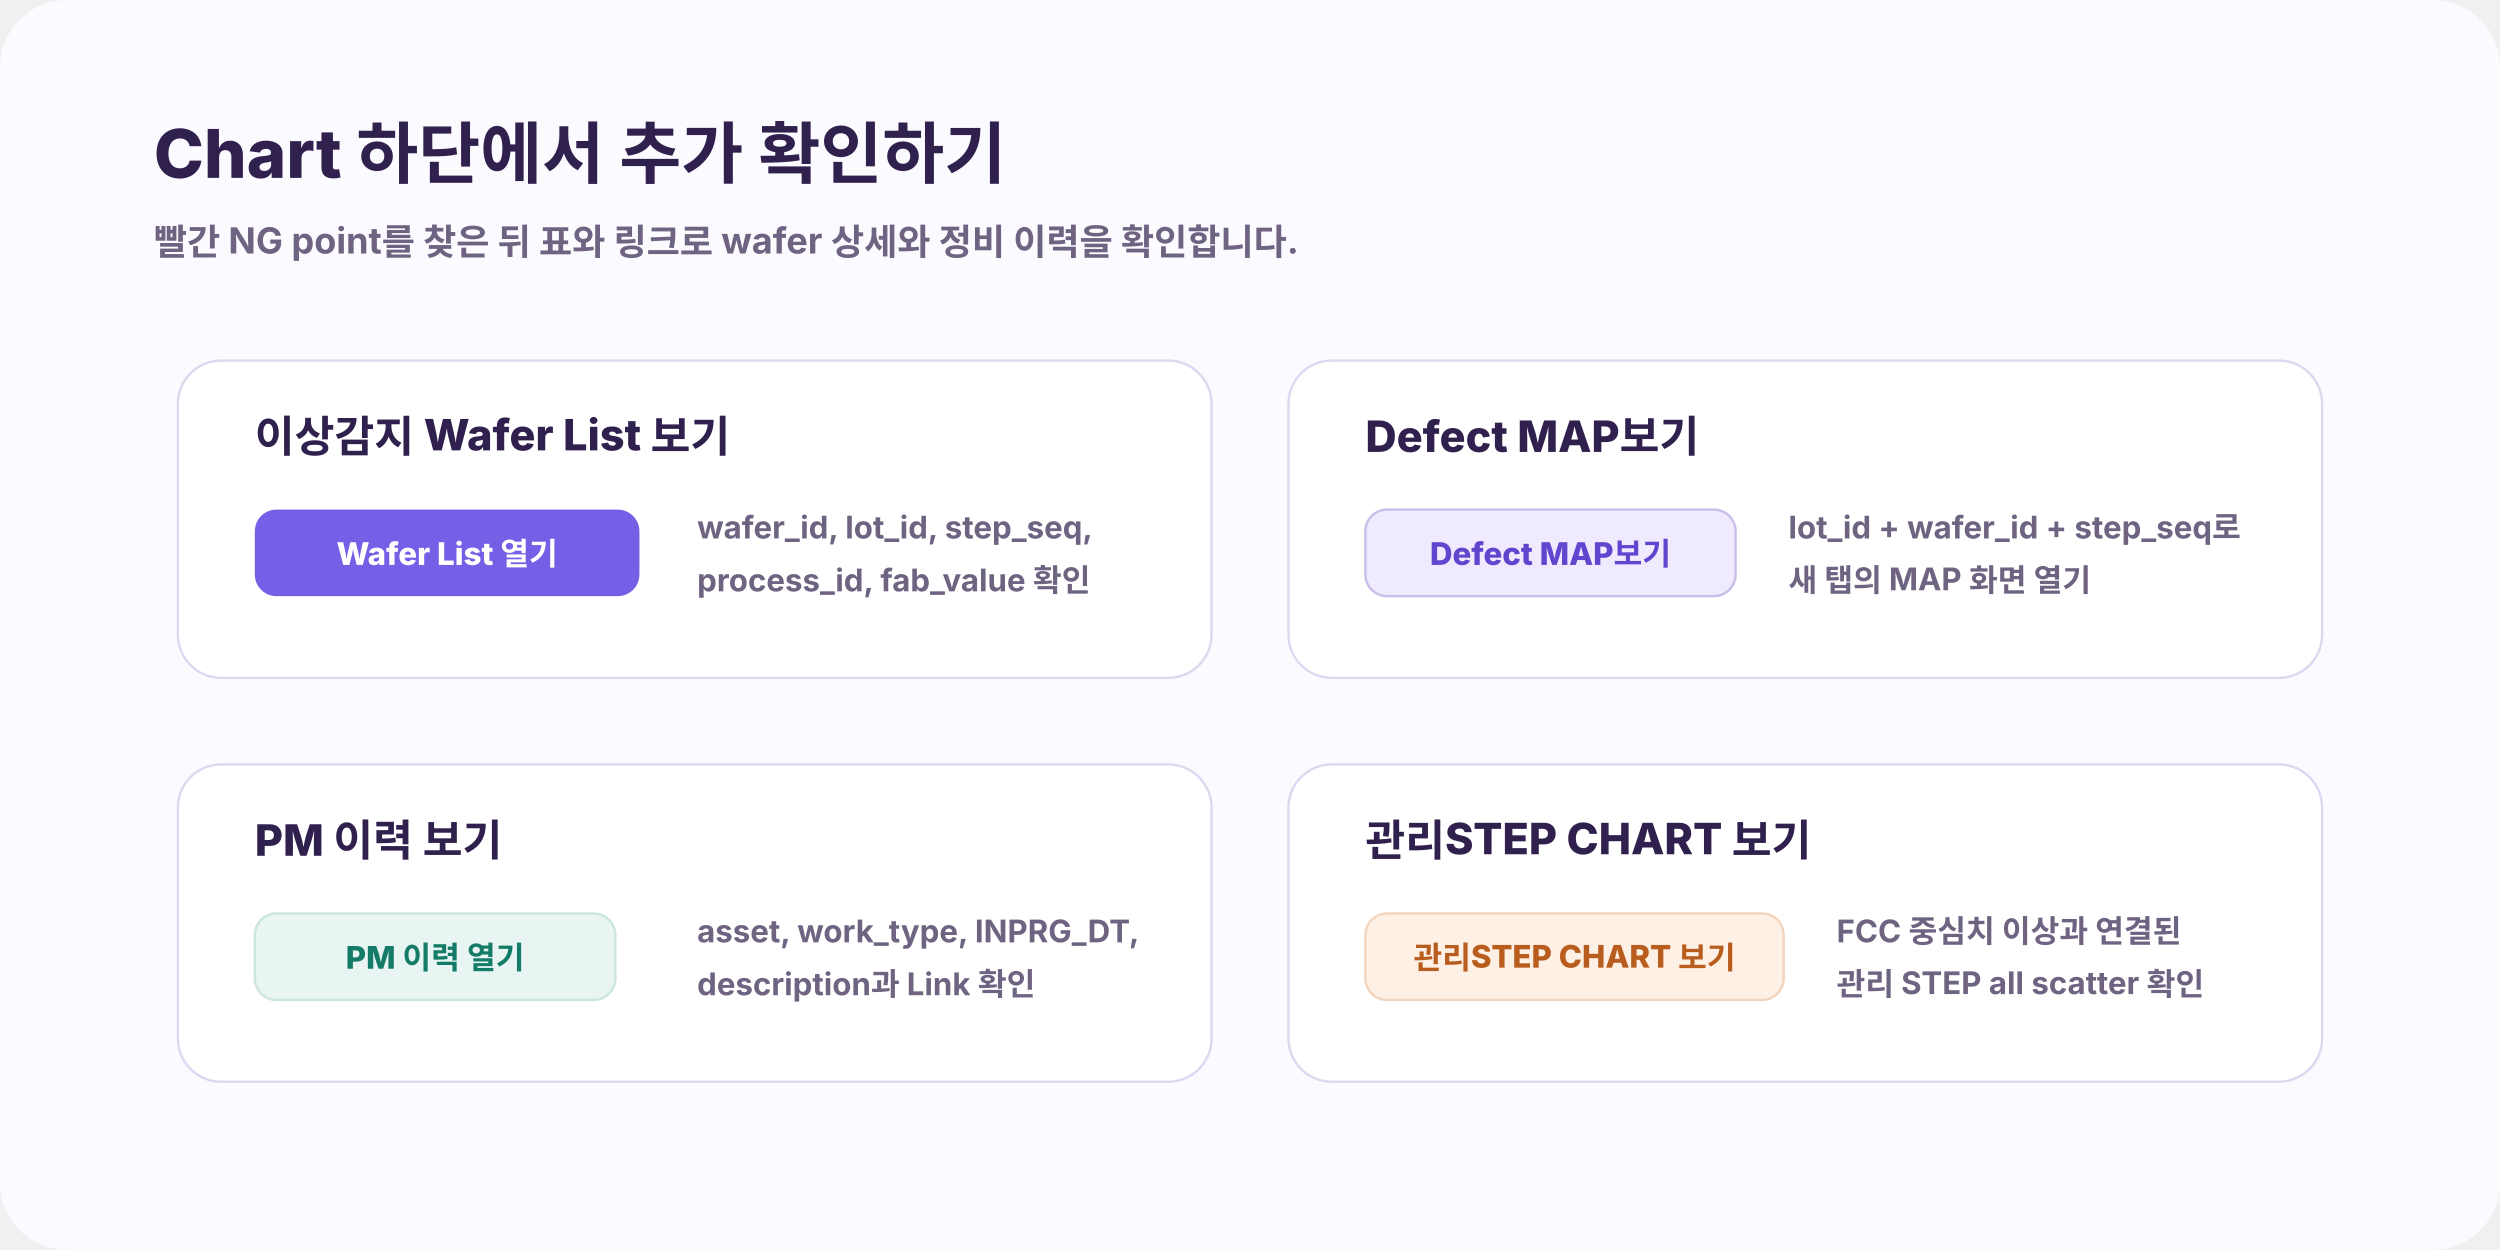
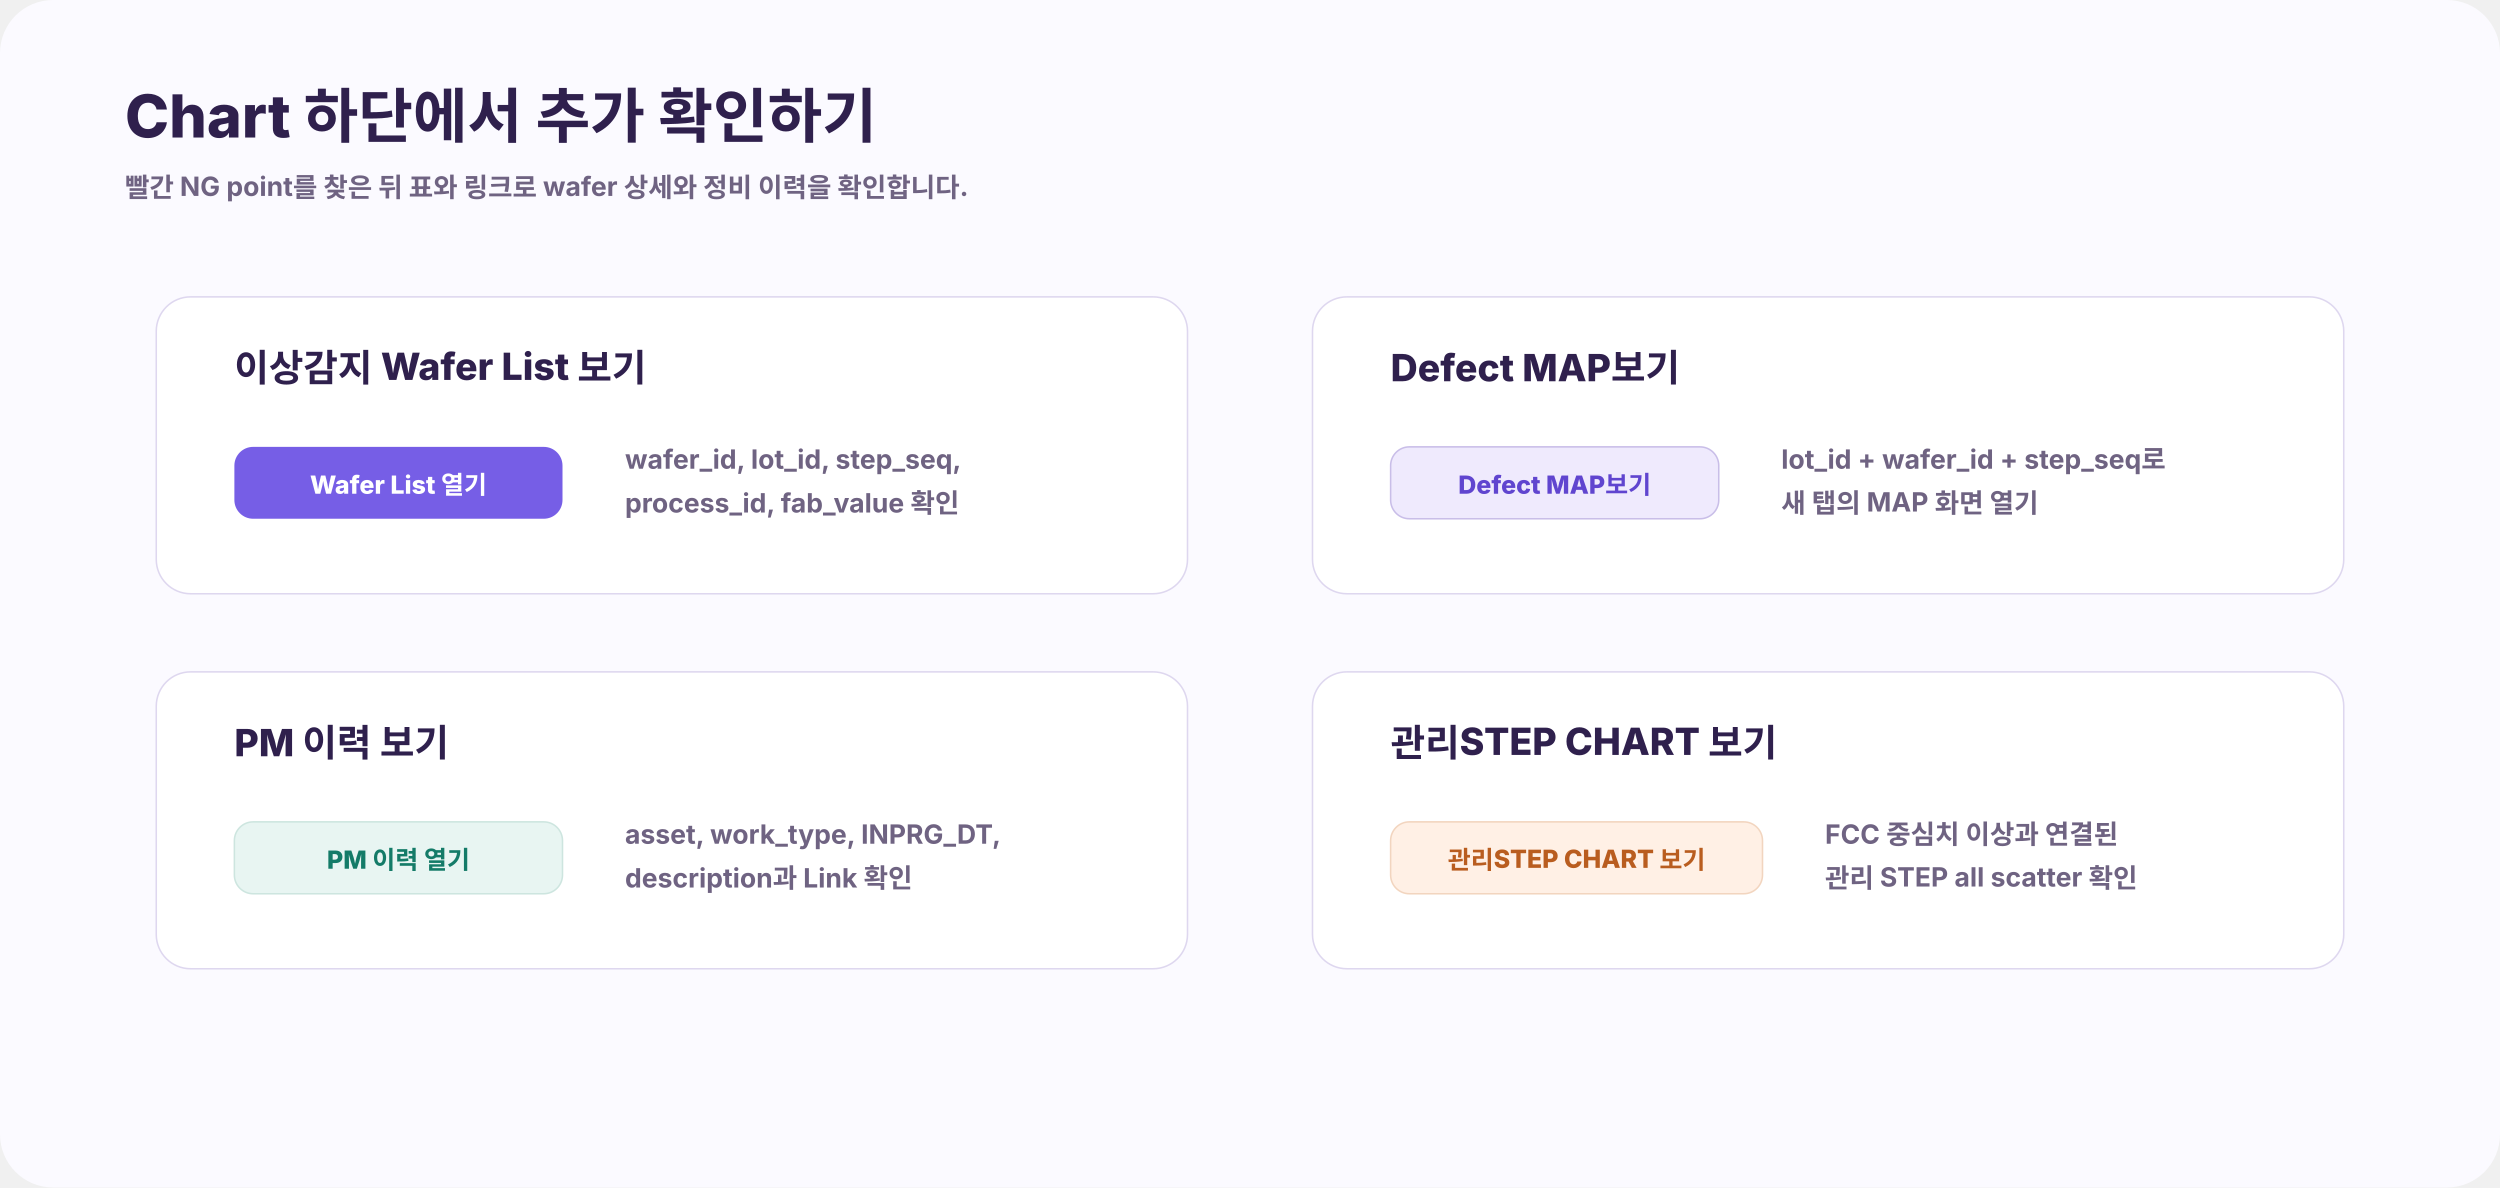
- <svg xmlns="http://www.w3.org/2000/svg" width="1040" height="520" viewBox="0 0 1040 520" role="img" aria-labelledby="title desc">
-   <rect width="1040" height="520" rx="28" fill="#fbfaff" />
-   <text x="64" y="74" fill="#2f204d" font-family="Pretendard, Inter, Arial, sans-serif" font-size="28" font-weight="800">Chart 하단에서 추가 확인하기</text>
-   <text x="64" y="106" fill="#6f6382" font-family="Pretendard, Inter, Arial, sans-serif" font-size="15" font-weight="650">빨간 NG point를 찾은 뒤 표와 링크로 wafer 상세와 정비 이력을 확인합니다.</text>
-   <rect x="74" y="150" width="430" height="132" rx="18" fill="#ffffff" stroke="#ded7ef" />
-   <text x="106" y="188" fill="#2f204d" font-family="Pretendard, Inter, Arial, sans-serif" font-size="18" font-weight="800">이상감지 Wafer List 보기</text>
-   <rect x="106" y="212" width="160" height="36" rx="9" fill="#765ee6" />
-   <text x="186" y="235" text-anchor="middle" fill="#ffffff" font-family="Pretendard, Inter, Arial, sans-serif" font-size="13" font-weight="800">Wafer List 열기</text>
-   <text x="290" y="224" fill="#6f6382" font-family="Pretendard, Inter, Arial, sans-serif" font-size="13" font-weight="650">wafer_id, lot_id, step_seq,</text>
-   <text x="290" y="246" fill="#6f6382" font-family="Pretendard, Inter, Arial, sans-serif" font-size="13" font-weight="650">process_id, fab_value 확인</text>
-   <rect x="536" y="150" width="430" height="132" rx="18" fill="#ffffff" stroke="#ded7ef" />
-   <text x="568" y="188" fill="#2f204d" font-family="Pretendard, Inter, Arial, sans-serif" font-size="18" font-weight="800">Defect MAP보기</text>
-   <rect x="568" y="212" width="154" height="36" rx="9" fill="#efeafd" stroke="#c9bee8" />
-   <text x="645" y="235" text-anchor="middle" fill="#6045cf" font-family="Pretendard, Inter, Arial, sans-serif" font-size="13" font-weight="800">Defect MAP보기</text>
-   <text x="744" y="224" fill="#6f6382" font-family="Pretendard, Inter, Arial, sans-serif" font-size="13" font-weight="650">lot_id + wafer_id + step_seq로</text>
-   <text x="744" y="246" fill="#6f6382" font-family="Pretendard, Inter, Arial, sans-serif" font-size="13" font-weight="650">새 탭의 MAP 화면 열기</text>
-   <rect x="74" y="318" width="430" height="132" rx="18" fill="#ffffff" stroke="#ded7ef" />
-   <text x="106" y="356" fill="#2f204d" font-family="Pretendard, Inter, Arial, sans-serif" font-size="18" font-weight="800">PM 이력 보기</text>
-   <rect x="106" y="380" width="150" height="36" rx="9" fill="#e8f5f2" stroke="#cde5df" />
-   <text x="181" y="403" text-anchor="middle" fill="#147b68" font-family="Pretendard, Inter, Arial, sans-serif" font-size="13" font-weight="800">PM 이력 열기</text>
-   <text x="290" y="392" fill="#6f6382" font-family="Pretendard, Inter, Arial, sans-serif" font-size="13" font-weight="650">asset, work_type, INPRG_DT,</text>
-   <text x="290" y="414" fill="#6f6382" font-family="Pretendard, Inter, Arial, sans-serif" font-size="13" font-weight="650">description과 Link 확인</text>
-   <rect x="536" y="318" width="430" height="132" rx="18" fill="#ffffff" stroke="#ded7ef" />
-   <text x="568" y="356" fill="#2f204d" font-family="Pretendard, Inter, Arial, sans-serif" font-size="18" font-weight="800">관리STEP CHART 보기</text>
-   <rect x="568" y="380" width="174" height="36" rx="9" fill="#fff0e5" stroke="#f2d5bf" />
-   <text x="655" y="403" text-anchor="middle" fill="#b95d1f" font-family="Pretendard, Inter, Arial, sans-serif" font-size="13" font-weight="800">관리STEP CHART 보기</text>
-   <text x="764" y="392" fill="#6f6382" font-family="Pretendard, Inter, Arial, sans-serif" font-size="13" font-weight="650">FCC 중심치 이상과 연결된</text>
-   <text x="764" y="414" fill="#6f6382" font-family="Pretendard, Inter, Arial, sans-serif" font-size="13" font-weight="650">관리 STEP all scatter 확인</text>
+ <svg xmlns="http://www.w3.org/2000/svg" width="1600" height="760" viewBox="0 0 1600 760" role="img" aria-labelledby="title desc">
+   <defs>
+     <style>
+       text{font-family:Pretendard,Inter,Arial,sans-serif}
+       .h1{fill:#2f204d;font-size:38px;font-weight:800}
+       .h2{fill:#2f204d;font-size:24px;font-weight:800}
+       .body{fill:#6f6382;font-size:17px;font-weight:650}
+     </style>
+   </defs>
+   <rect width="1600" height="760" rx="34" fill="#fbfaff" />
+   <text class="h1" x="80" y="88">Chart 하단에서 추가 확인하기</text>
+   <text class="body" x="80" y="126">빨간 NG point를 찾은 뒤 표와 링크로 wafer 상세와 정비 이력을 확인합니다.</text>
+   <rect x="100" y="190" width="660" height="190" rx="22" fill="#ffffff" stroke="#ded7ef" />
+   <text class="h2" x="150" y="244">이상감지 Wafer List 보기</text>
+   <rect x="150" y="286" width="210" height="46" rx="12" fill="#765ee6" />
+   <text x="255" y="316" text-anchor="middle" fill="#ffffff" font-family="Pretendard,Inter,Arial,sans-serif" font-size="16" font-weight="800">Wafer List 열기</text>
+   <text class="body" x="400" y="300">wafer_id, lot_id, step_seq,</text>
+   <text class="body" x="400" y="328">process_id, fab_value 확인</text>
+   <rect x="840" y="190" width="660" height="190" rx="22" fill="#ffffff" stroke="#ded7ef" />
+   <text class="h2" x="890" y="244">Defect MAP보기</text>
+   <rect x="890" y="286" width="210" height="46" rx="12" fill="#efeafd" stroke="#c9bee8" />
+   <text x="995" y="316" text-anchor="middle" fill="#6045cf" font-family="Pretendard,Inter,Arial,sans-serif" font-size="16" font-weight="800">Defect MAP보기</text>
+   <text class="body" x="1140" y="300">lot_id + wafer_id + step_seq로</text>
+   <text class="body" x="1140" y="328">새 탭의 MAP 화면 열기</text>
+   <rect x="100" y="430" width="660" height="190" rx="22" fill="#ffffff" stroke="#ded7ef" />
+   <text class="h2" x="150" y="484">PM 이력 보기</text>
+   <rect x="150" y="526" width="210" height="46" rx="12" fill="#e8f5f2" stroke="#cde5df" />
+   <text x="255" y="556" text-anchor="middle" fill="#147b68" font-family="Pretendard,Inter,Arial,sans-serif" font-size="16" font-weight="800">PM 이력 열기</text>
+   <text class="body" x="400" y="540">asset, work_type, INPRG_DT,</text>
+   <text class="body" x="400" y="568">description과 Link 확인</text>
+   <rect x="840" y="430" width="660" height="190" rx="22" fill="#ffffff" stroke="#ded7ef" />
+   <text class="h2" x="890" y="484">관리STEP CHART 보기</text>
+   <rect x="890" y="526" width="238" height="46" rx="12" fill="#fff0e5" stroke="#f2d5bf" />
+   <text x="1009" y="556" text-anchor="middle" fill="#b95d1f" font-family="Pretendard,Inter,Arial,sans-serif" font-size="16" font-weight="800">관리STEP CHART 보기</text>
+   <text class="body" x="1168" y="540">FCC 중심치 이상과 연결된</text>
+   <text class="body" x="1168" y="568">관리 STEP all scatter 확인</text>
</svg>
